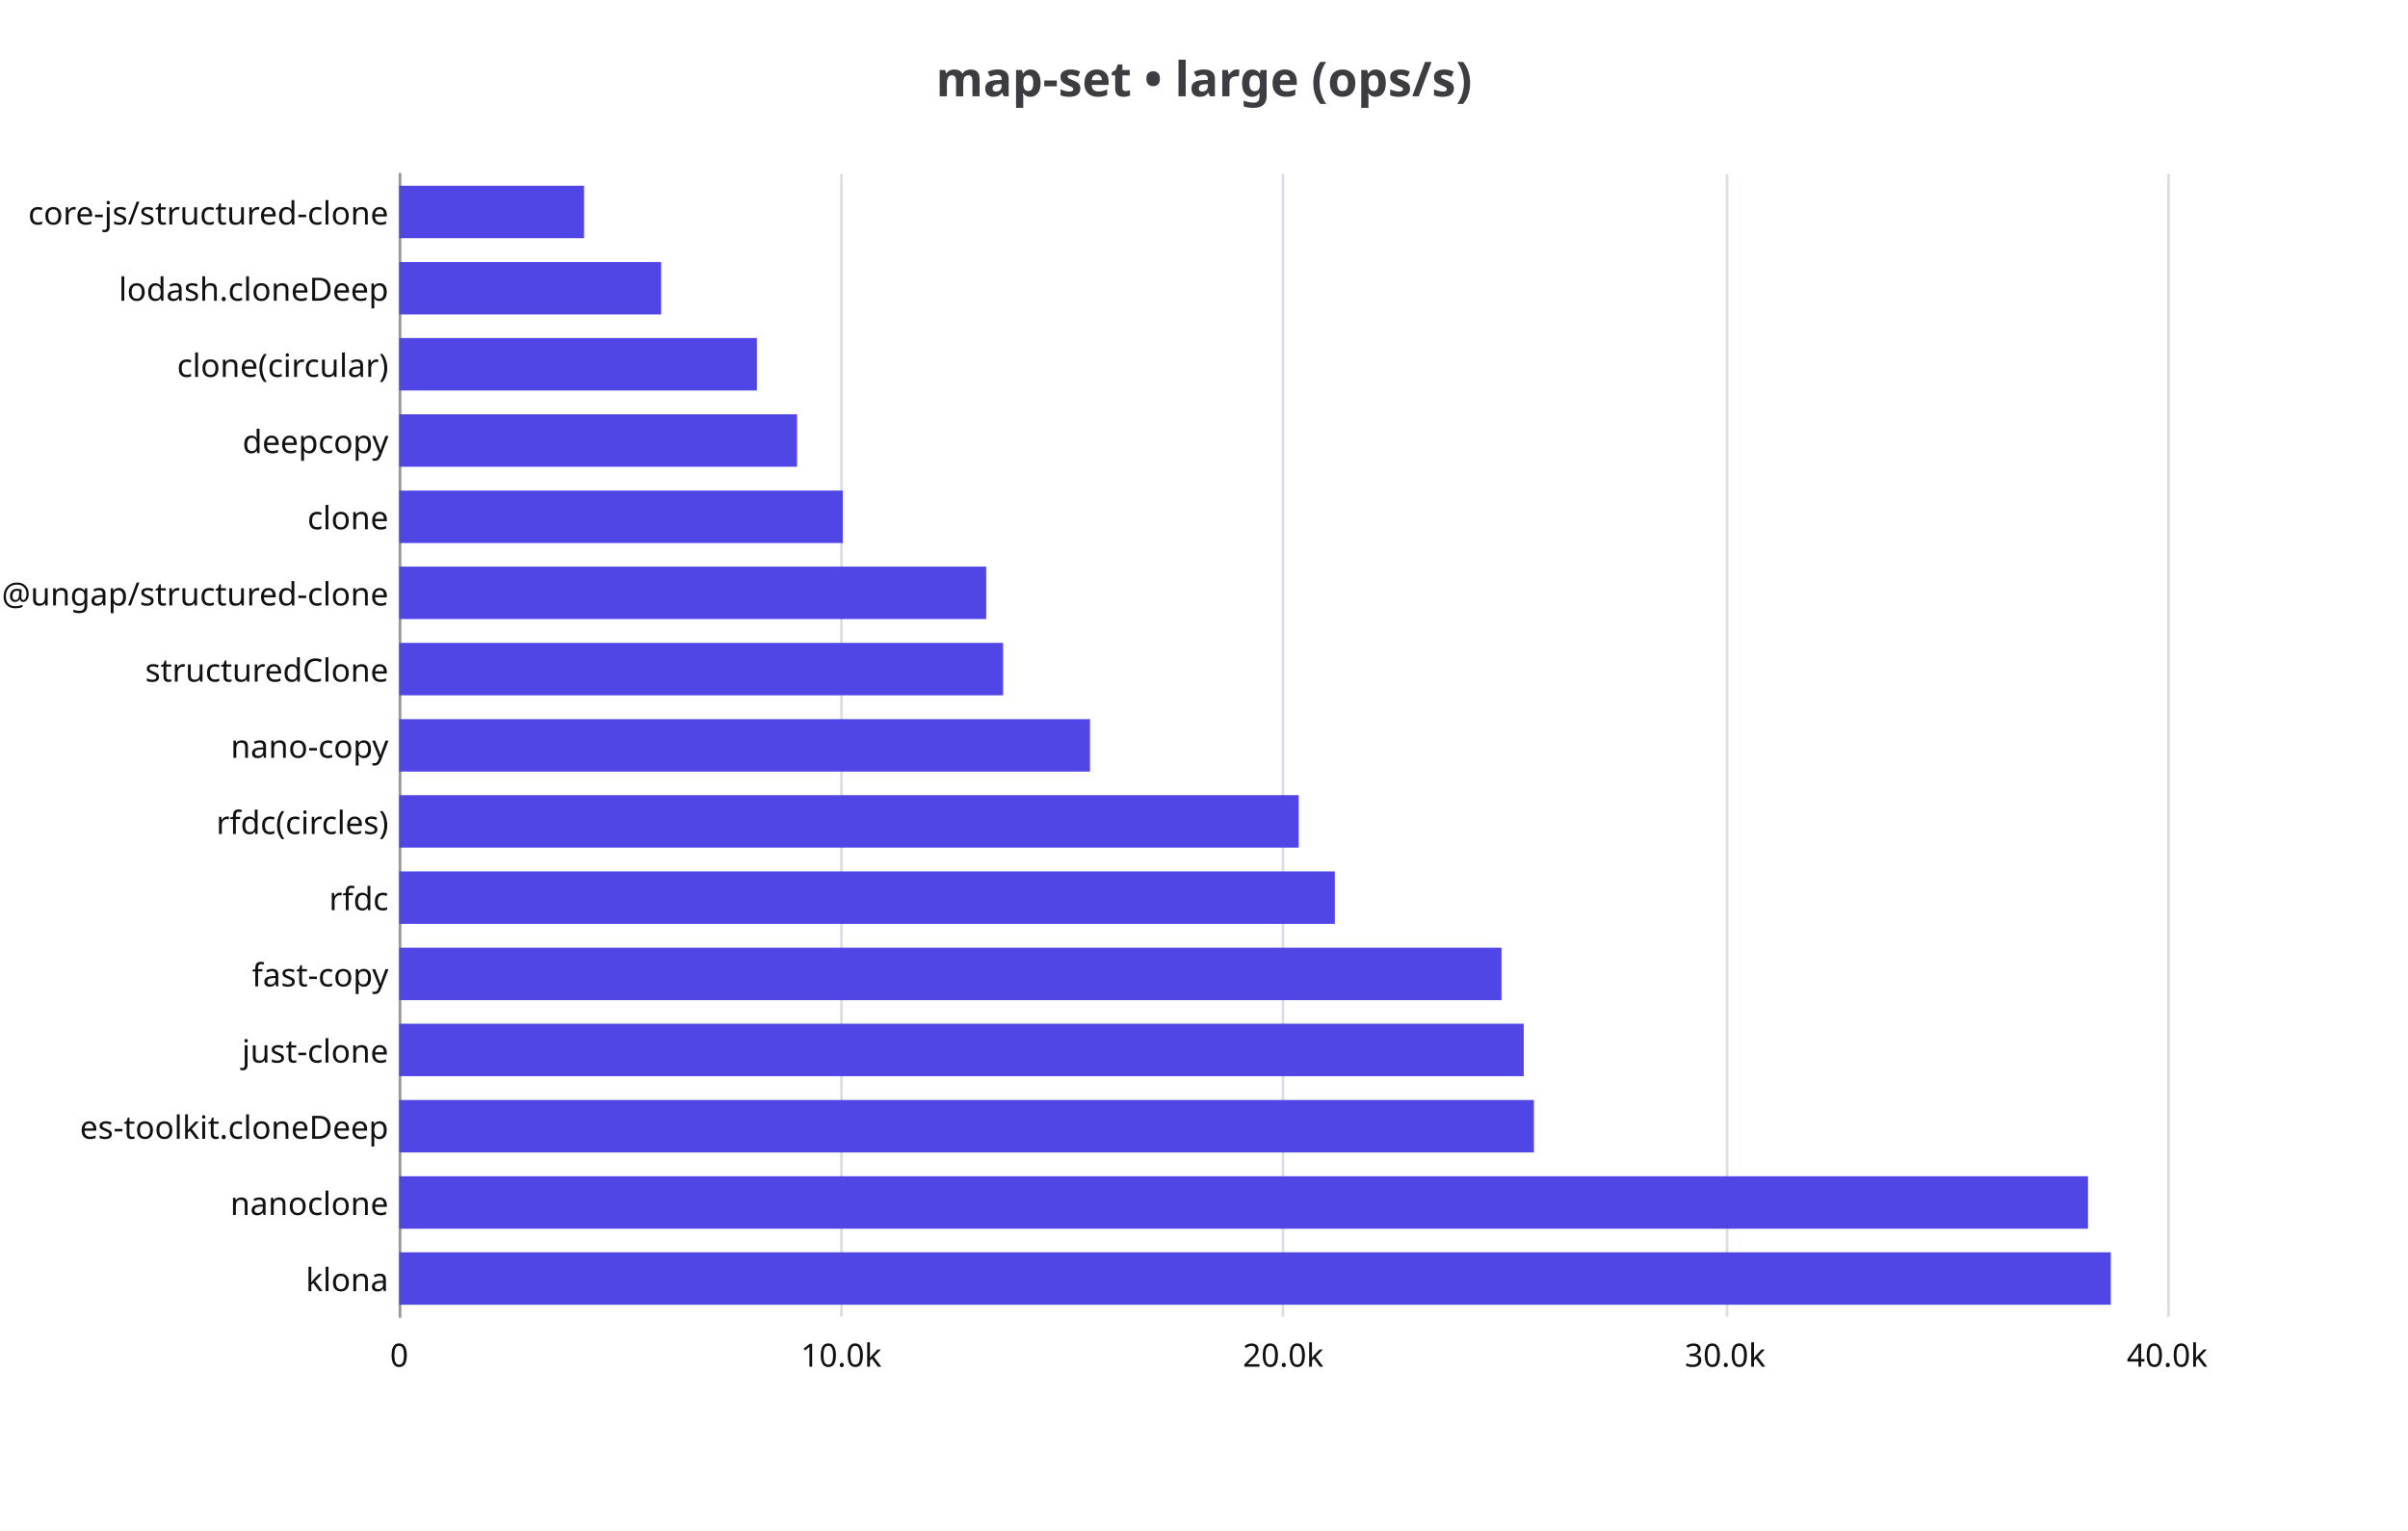
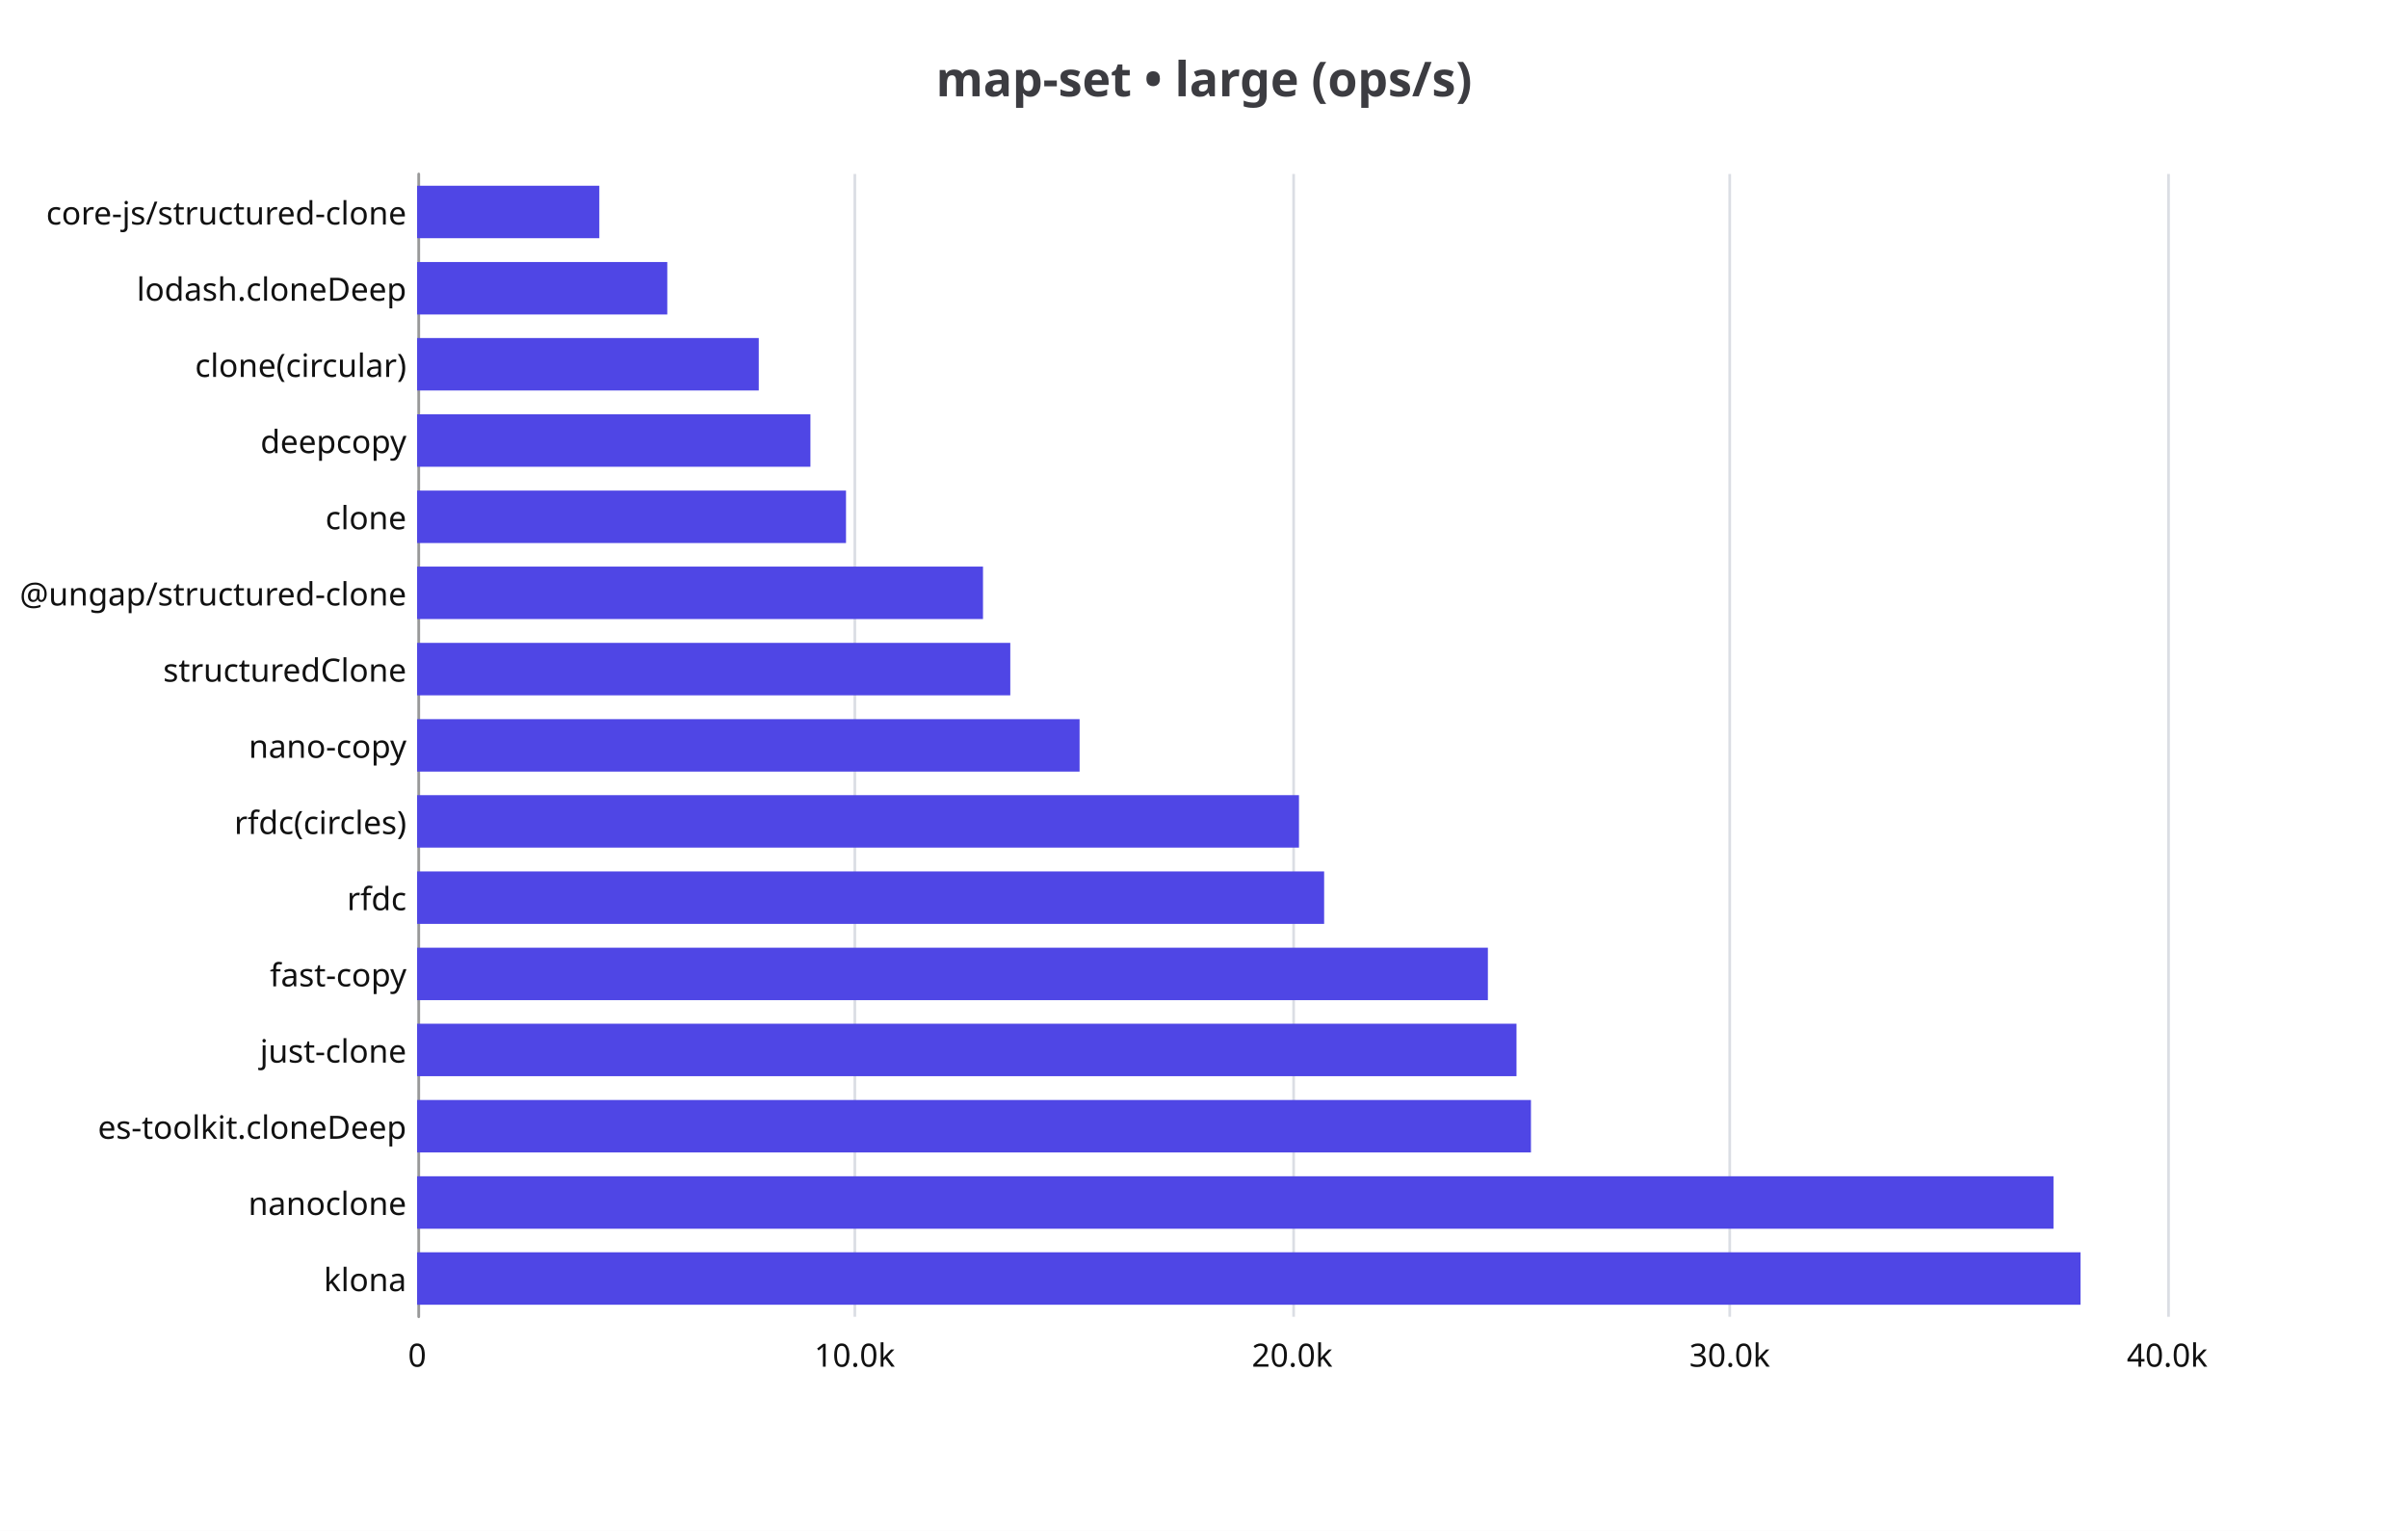
<svg xmlns="http://www.w3.org/2000/svg" width="900" height="572" version="1.1" baseProfile="full" viewBox="0 0 900 572">
  <rect width="900" height="572" x="0" y="0" fill="#ffffff" />
-   <path d="M149.5 65L149.5 492" fill="none" pointer-events="visible" stroke="#dbdee4" class="zr17-cls-34" />
-   <path d="M314.5 65L314.5 492" fill="none" pointer-events="visible" stroke="#dbdee4" class="zr17-cls-34" />
-   <path d="M479.5 65L479.5 492" fill="none" pointer-events="visible" stroke="#dbdee4" class="zr17-cls-34" />
-   <path d="M645.5 65L645.5 492" fill="none" pointer-events="visible" stroke="#dbdee4" class="zr17-cls-34" />
+   <path d="M156.5 65L156.5 492" fill="none" pointer-events="visible" stroke="#dbdee4" class="zr17-cls-34" />
+   <path d="M319.5 65L319.5 492" fill="none" pointer-events="visible" stroke="#dbdee4" class="zr17-cls-34" />
+   <path d="M483.5 65L483.5 492" fill="none" pointer-events="visible" stroke="#dbdee4" class="zr17-cls-34" />
+   <path d="M646.5 65L646.5 492" fill="none" pointer-events="visible" stroke="#dbdee4" class="zr17-cls-34" />
  <path d="M810.5 65L810.5 492" fill="none" pointer-events="visible" stroke="#dbdee4" class="zr17-cls-34" />
-   <path d="M149.5 492L149.5 65" fill="none" pointer-events="visible" stroke="#999" stroke-linecap="round" class="zr17-cls-34" />
-   <text dominant-baseline="central" text-anchor="end" style="font-size:12px;font-family:Microsoft YaHei;" xml:space="preserve" transform="translate(145.2 477.7667)" fill="#111">  klona</text>
-   <text dominant-baseline="central" text-anchor="end" style="font-size:12px;font-family:Microsoft YaHei;" xml:space="preserve" transform="translate(145.2 449.3)" fill="#111">  nanoclone</text>
-   <text dominant-baseline="central" text-anchor="end" style="font-size:12px;font-family:Microsoft YaHei;" xml:space="preserve" transform="translate(145.2 420.8333)" fill="#111">  es-toolkit.cloneDeep</text>
-   <text dominant-baseline="central" text-anchor="end" style="font-size:12px;font-family:Microsoft YaHei;" xml:space="preserve" transform="translate(145.2 392.3667)" fill="#111">  just-clone</text>
-   <text dominant-baseline="central" text-anchor="end" style="font-size:12px;font-family:Microsoft YaHei;" xml:space="preserve" transform="translate(145.2 363.9)" fill="#111">  fast-copy</text>
-   <text dominant-baseline="central" text-anchor="end" style="font-size:12px;font-family:Microsoft YaHei;" xml:space="preserve" transform="translate(145.2 335.4333)" fill="#111">  rfdc</text>
-   <text dominant-baseline="central" text-anchor="end" style="font-size:12px;font-family:Microsoft YaHei;" xml:space="preserve" transform="translate(145.2 306.9667)" fill="#111">  rfdc(circles)</text>
-   <text dominant-baseline="central" text-anchor="end" style="font-size:12px;font-family:Microsoft YaHei;" xml:space="preserve" transform="translate(145.2 278.5)" fill="#111">  nano-copy</text>
-   <text dominant-baseline="central" text-anchor="end" style="font-size:12px;font-family:Microsoft YaHei;" xml:space="preserve" transform="translate(145.2 250.0333)" fill="#111">  structuredClone</text>
-   <text dominant-baseline="central" text-anchor="end" style="font-size:12px;font-family:Microsoft YaHei;" xml:space="preserve" transform="translate(145.2 221.5667)" fill="#111">  @ungap/structured-clone</text>
-   <text dominant-baseline="central" text-anchor="end" style="font-size:12px;font-family:Microsoft YaHei;" xml:space="preserve" transform="translate(145.2 193.1)" fill="#111">  clone</text>
-   <text dominant-baseline="central" text-anchor="end" style="font-size:12px;font-family:Microsoft YaHei;" xml:space="preserve" transform="translate(145.2 164.6333)" fill="#111">  deepcopy</text>
-   <text dominant-baseline="central" text-anchor="end" style="font-size:12px;font-family:Microsoft YaHei;" xml:space="preserve" transform="translate(145.2 136.1667)" fill="#111">  clone(circular)</text>
-   <text dominant-baseline="central" text-anchor="end" style="font-size:12px;font-family:Microsoft YaHei;" xml:space="preserve" transform="translate(145.2 107.7)" fill="#111">  lodash.cloneDeep</text>
-   <text dominant-baseline="central" text-anchor="end" style="font-size:12px;font-family:Microsoft YaHei;" xml:space="preserve" transform="translate(145.2 79.2333)" fill="#111">  core-js/structured-clone</text>
-   <text dominant-baseline="central" text-anchor="middle" style="font-size:12px;font-family:Microsoft YaHei;" y="6" transform="translate(149.2 500)" fill="#111">0</text>
-   <text dominant-baseline="central" text-anchor="middle" style="font-size:12px;font-family:Microsoft YaHei;" y="6" transform="translate(314.4 500)" fill="#111">10.0k</text>
-   <text dominant-baseline="central" text-anchor="middle" style="font-size:12px;font-family:Microsoft YaHei;" y="6" transform="translate(479.6 500)" fill="#111">20.0k</text>
-   <text dominant-baseline="central" text-anchor="middle" style="font-size:12px;font-family:Microsoft YaHei;" y="6" transform="translate(644.8 500)" fill="#111">30.0k</text>
+   <path d="M156.5 492L156.5 65" fill="none" pointer-events="visible" stroke="#999" stroke-linecap="round" class="zr17-cls-34" />
+   <text dominant-baseline="central" text-anchor="end" style="font-size:12px;font-family:Microsoft YaHei;" xml:space="preserve" transform="translate(151.92 477.7667)" fill="#111">    klona</text>
+   <text dominant-baseline="central" text-anchor="end" style="font-size:12px;font-family:Microsoft YaHei;" xml:space="preserve" transform="translate(151.92 449.3)" fill="#111">    nanoclone</text>
+   <text dominant-baseline="central" text-anchor="end" style="font-size:12px;font-family:Microsoft YaHei;" xml:space="preserve" transform="translate(151.92 420.8333)" fill="#111">    es-toolkit.cloneDeep</text>
+   <text dominant-baseline="central" text-anchor="end" style="font-size:12px;font-family:Microsoft YaHei;" xml:space="preserve" transform="translate(151.92 392.3667)" fill="#111">    just-clone</text>
+   <text dominant-baseline="central" text-anchor="end" style="font-size:12px;font-family:Microsoft YaHei;" xml:space="preserve" transform="translate(151.92 363.9)" fill="#111">    fast-copy</text>
+   <text dominant-baseline="central" text-anchor="end" style="font-size:12px;font-family:Microsoft YaHei;" xml:space="preserve" transform="translate(151.92 335.4333)" fill="#111">    rfdc</text>
+   <text dominant-baseline="central" text-anchor="end" style="font-size:12px;font-family:Microsoft YaHei;" xml:space="preserve" transform="translate(151.92 306.9667)" fill="#111">    rfdc(circles)</text>
+   <text dominant-baseline="central" text-anchor="end" style="font-size:12px;font-family:Microsoft YaHei;" xml:space="preserve" transform="translate(151.92 278.5)" fill="#111">    nano-copy</text>
+   <text dominant-baseline="central" text-anchor="end" style="font-size:12px;font-family:Microsoft YaHei;" xml:space="preserve" transform="translate(151.92 250.0333)" fill="#111">    structuredClone</text>
+   <text dominant-baseline="central" text-anchor="end" style="font-size:12px;font-family:Microsoft YaHei;" xml:space="preserve" transform="translate(151.92 221.5667)" fill="#111">    @ungap/structured-clone</text>
+   <text dominant-baseline="central" text-anchor="end" style="font-size:12px;font-family:Microsoft YaHei;" xml:space="preserve" transform="translate(151.92 193.1)" fill="#111">    clone</text>
+   <text dominant-baseline="central" text-anchor="end" style="font-size:12px;font-family:Microsoft YaHei;" xml:space="preserve" transform="translate(151.92 164.6333)" fill="#111">    deepcopy</text>
+   <text dominant-baseline="central" text-anchor="end" style="font-size:12px;font-family:Microsoft YaHei;" xml:space="preserve" transform="translate(151.92 136.1667)" fill="#111">    clone(circular)</text>
+   <text dominant-baseline="central" text-anchor="end" style="font-size:12px;font-family:Microsoft YaHei;" xml:space="preserve" transform="translate(151.92 107.7)" fill="#111">    lodash.cloneDeep</text>
+   <text dominant-baseline="central" text-anchor="end" style="font-size:12px;font-family:Microsoft YaHei;" xml:space="preserve" transform="translate(151.92 79.2333)" fill="#111">    core-js/structured-clone</text>
+   <text dominant-baseline="central" text-anchor="middle" style="font-size:12px;font-family:Microsoft YaHei;" y="6" transform="translate(155.92 500)" fill="#111">0</text>
+   <text dominant-baseline="central" text-anchor="middle" style="font-size:12px;font-family:Microsoft YaHei;" y="6" transform="translate(319.44 500)" fill="#111">10.0k</text>
+   <text dominant-baseline="central" text-anchor="middle" style="font-size:12px;font-family:Microsoft YaHei;" y="6" transform="translate(482.96 500)" fill="#111">20.0k</text>
+   <text dominant-baseline="central" text-anchor="middle" style="font-size:12px;font-family:Microsoft YaHei;" y="6" transform="translate(646.48 500)" fill="#111">30.0k</text>
  <text dominant-baseline="central" text-anchor="middle" style="font-size:12px;font-family:Microsoft YaHei;" y="6" transform="translate(810 500)" fill="#111">40.0k</text>
-   <path d="M149.2 467.9l639.7 0l0 19.6l-639.7 0Z" fill="#4F46E5" ecmeta_series_index="0" ecmeta_data_index="0" ecmeta_ssr_type="chart" class="zr17-cls-35" />
-   <path d="M149.2 439.5l631.2 0l0 19.6l-631.2 0Z" fill="#4F46E5" ecmeta_series_index="0" ecmeta_data_index="1" ecmeta_ssr_type="chart" class="zr17-cls-35" />
-   <path d="M149.2 411l424.1 0l0 19.6l-424.1 0Z" fill="#4F46E5" ecmeta_series_index="0" ecmeta_data_index="2" ecmeta_ssr_type="chart" class="zr17-cls-35" />
-   <path d="M149.2 382.5l420.3 0l0 19.6l-420.3 0Z" fill="#4F46E5" ecmeta_series_index="0" ecmeta_data_index="3" ecmeta_ssr_type="chart" class="zr17-cls-35" />
-   <path d="M149.2 354.1l412 0l0 19.6l-412 0Z" fill="#4F46E5" ecmeta_series_index="0" ecmeta_data_index="4" ecmeta_ssr_type="chart" class="zr17-cls-35" />
-   <path d="M149.2 325.6l349.7 0l0 19.6l-349.7 0Z" fill="#4F46E5" ecmeta_series_index="0" ecmeta_data_index="5" ecmeta_ssr_type="chart" class="zr17-cls-35" />
-   <path d="M149.2 297.1l336.2 0l0 19.6l-336.2 0Z" fill="#4F46E5" ecmeta_series_index="0" ecmeta_data_index="6" ecmeta_ssr_type="chart" class="zr17-cls-35" />
-   <path d="M149.2 268.7l258.2 0l0 19.6l-258.2 0Z" fill="#4F46E5" ecmeta_series_index="0" ecmeta_data_index="7" ecmeta_ssr_type="chart" class="zr17-cls-35" />
-   <path d="M149.2 240.2l225.7 0l0 19.6l-225.7 0Z" fill="#4F46E5" ecmeta_series_index="0" ecmeta_data_index="8" ecmeta_ssr_type="chart" class="zr17-cls-35" />
-   <path d="M149.2 211.7l219.4 0l0 19.6l-219.4 0Z" fill="#4F46E5" ecmeta_series_index="0" ecmeta_data_index="9" ecmeta_ssr_type="chart" class="zr17-cls-35" />
-   <path d="M149.2 183.3l165.8 0l0 19.6l-165.8 0Z" fill="#4F46E5" ecmeta_series_index="0" ecmeta_data_index="10" ecmeta_ssr_type="chart" class="zr17-cls-35" />
-   <path d="M149.2 154.8l148.7 0l0 19.6l-148.7 0Z" fill="#4F46E5" ecmeta_series_index="0" ecmeta_data_index="11" ecmeta_ssr_type="chart" class="zr17-cls-35" />
-   <path d="M149.2 126.3l133.7 0l0 19.6l-133.7 0Z" fill="#4F46E5" ecmeta_series_index="0" ecmeta_data_index="12" ecmeta_ssr_type="chart" class="zr17-cls-35" />
-   <path d="M149.2 97.9l97.9 0l0 19.6l-97.9 0Z" fill="#4F46E5" ecmeta_series_index="0" ecmeta_data_index="13" ecmeta_ssr_type="chart" class="zr17-cls-35" />
-   <path d="M149.2 69.4l69.1 0l0 19.6l-69.1 0Z" fill="#4F46E5" ecmeta_series_index="0" ecmeta_data_index="14" ecmeta_ssr_type="chart" class="zr17-cls-35" />
+   <path d="M155.9 467.9l621.7 0l0 19.6l-621.7 0Z" fill="#4F46E5" ecmeta_series_index="0" ecmeta_data_index="0" ecmeta_ssr_type="chart" class="zr17-cls-35" />
+   <path d="M155.9 439.5l611.6 0l0 19.6l-611.6 0Z" fill="#4F46E5" ecmeta_series_index="0" ecmeta_data_index="1" ecmeta_ssr_type="chart" class="zr17-cls-35" />
+   <path d="M155.9 411l416.3 0l0 19.6l-416.3 0Z" fill="#4F46E5" ecmeta_series_index="0" ecmeta_data_index="2" ecmeta_ssr_type="chart" class="zr17-cls-35" />
+   <path d="M155.9 382.5l410.9 0l0 19.6l-410.9 0Z" fill="#4F46E5" ecmeta_series_index="0" ecmeta_data_index="3" ecmeta_ssr_type="chart" class="zr17-cls-35" />
+   <path d="M155.9 354.1l400.2 0l0 19.6l-400.2 0Z" fill="#4F46E5" ecmeta_series_index="0" ecmeta_data_index="4" ecmeta_ssr_type="chart" class="zr17-cls-35" />
+   <path d="M155.9 325.6l339 0l0 19.6l-339 0Z" fill="#4F46E5" ecmeta_series_index="0" ecmeta_data_index="5" ecmeta_ssr_type="chart" class="zr17-cls-35" />
+   <path d="M155.9 297.1l329.6 0l0 19.6l-329.6 0Z" fill="#4F46E5" ecmeta_series_index="0" ecmeta_data_index="6" ecmeta_ssr_type="chart" class="zr17-cls-35" />
+   <path d="M155.9 268.7l247.6 0l0 19.6l-247.6 0Z" fill="#4F46E5" ecmeta_series_index="0" ecmeta_data_index="7" ecmeta_ssr_type="chart" class="zr17-cls-35" />
+   <path d="M155.9 240.2l221.7 0l0 19.6l-221.7 0Z" fill="#4F46E5" ecmeta_series_index="0" ecmeta_data_index="8" ecmeta_ssr_type="chart" class="zr17-cls-35" />
+   <path d="M155.9 211.7l211.5 0l0 19.6l-211.5 0Z" fill="#4F46E5" ecmeta_series_index="0" ecmeta_data_index="9" ecmeta_ssr_type="chart" class="zr17-cls-35" />
+   <path d="M155.9 183.3l160.3 0l0 19.6l-160.3 0Z" fill="#4F46E5" ecmeta_series_index="0" ecmeta_data_index="10" ecmeta_ssr_type="chart" class="zr17-cls-35" />
+   <path d="M155.9 154.8l147 0l0 19.6l-147 0Z" fill="#4F46E5" ecmeta_series_index="0" ecmeta_data_index="11" ecmeta_ssr_type="chart" class="zr17-cls-35" />
+   <path d="M155.9 126.3l127.7 0l0 19.6l-127.7 0Z" fill="#4F46E5" ecmeta_series_index="0" ecmeta_data_index="12" ecmeta_ssr_type="chart" class="zr17-cls-35" />
+   <path d="M155.9 97.9l93.5 0l0 19.6l-93.5 0Z" fill="#4F46E5" ecmeta_series_index="0" ecmeta_data_index="13" ecmeta_ssr_type="chart" class="zr17-cls-35" />
+   <path d="M155.9 69.4l68.1 0l0 19.6l-68.1 0Z" fill="#4F46E5" ecmeta_series_index="0" ecmeta_data_index="14" ecmeta_ssr_type="chart" class="zr17-cls-35" />
  <path d="M-101.8 -5l203.5 0l0 28l-203.5 0Z" transform="translate(450 20)" fill="rgb(0,0,0)" fill-opacity="0" stroke="#3c3c41" stroke-width="0" class="zr17-cls-34" />
  <text dominant-baseline="central" text-anchor="middle" style="font-size:18px;font-family:Microsoft YaHei;font-weight:bold;" xml:space="preserve" y="9" transform="translate(450 20)" fill="#3c3c41">map-set • large (ops/s)</text>
  <style>
.zr17-cls-34:hover {
pointer-events:none;
}
.zr17-cls-35:hover {
cursor:pointer;
fill:rgba(86,77,251,1);
}



</style>
</svg>
